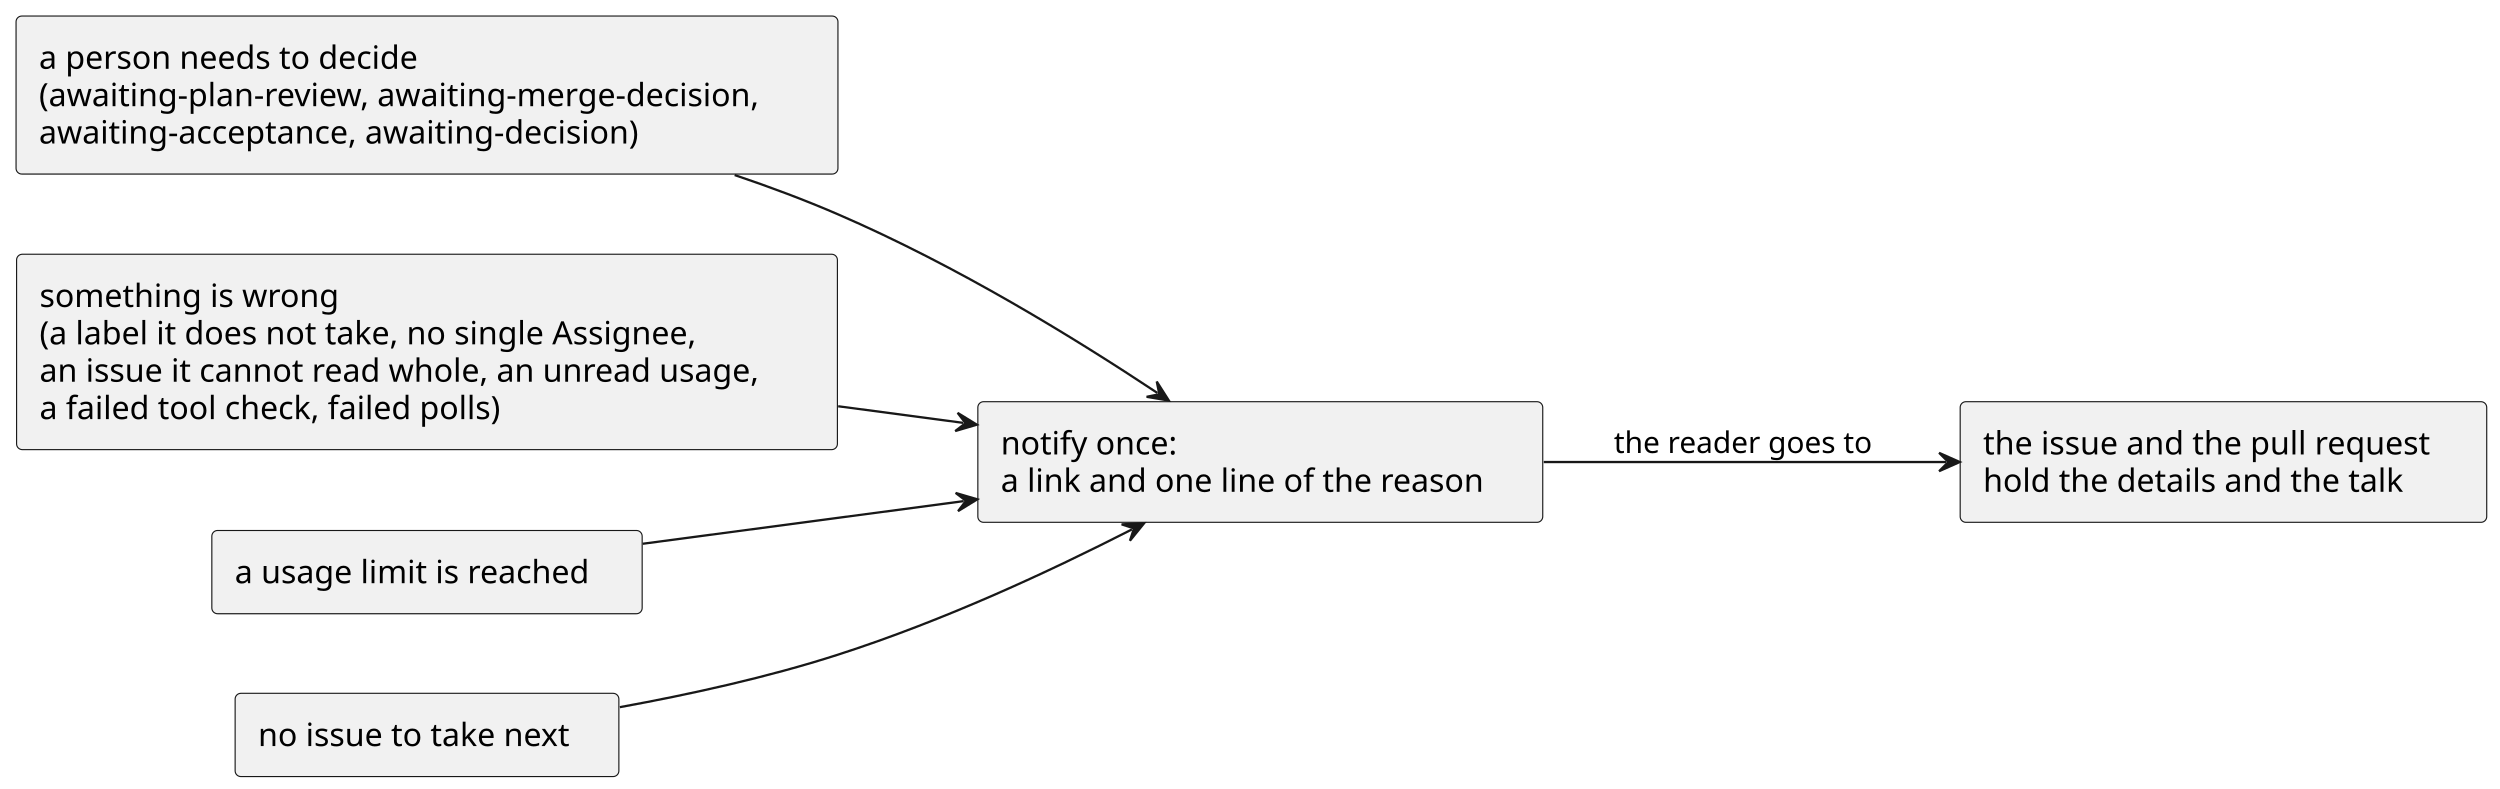
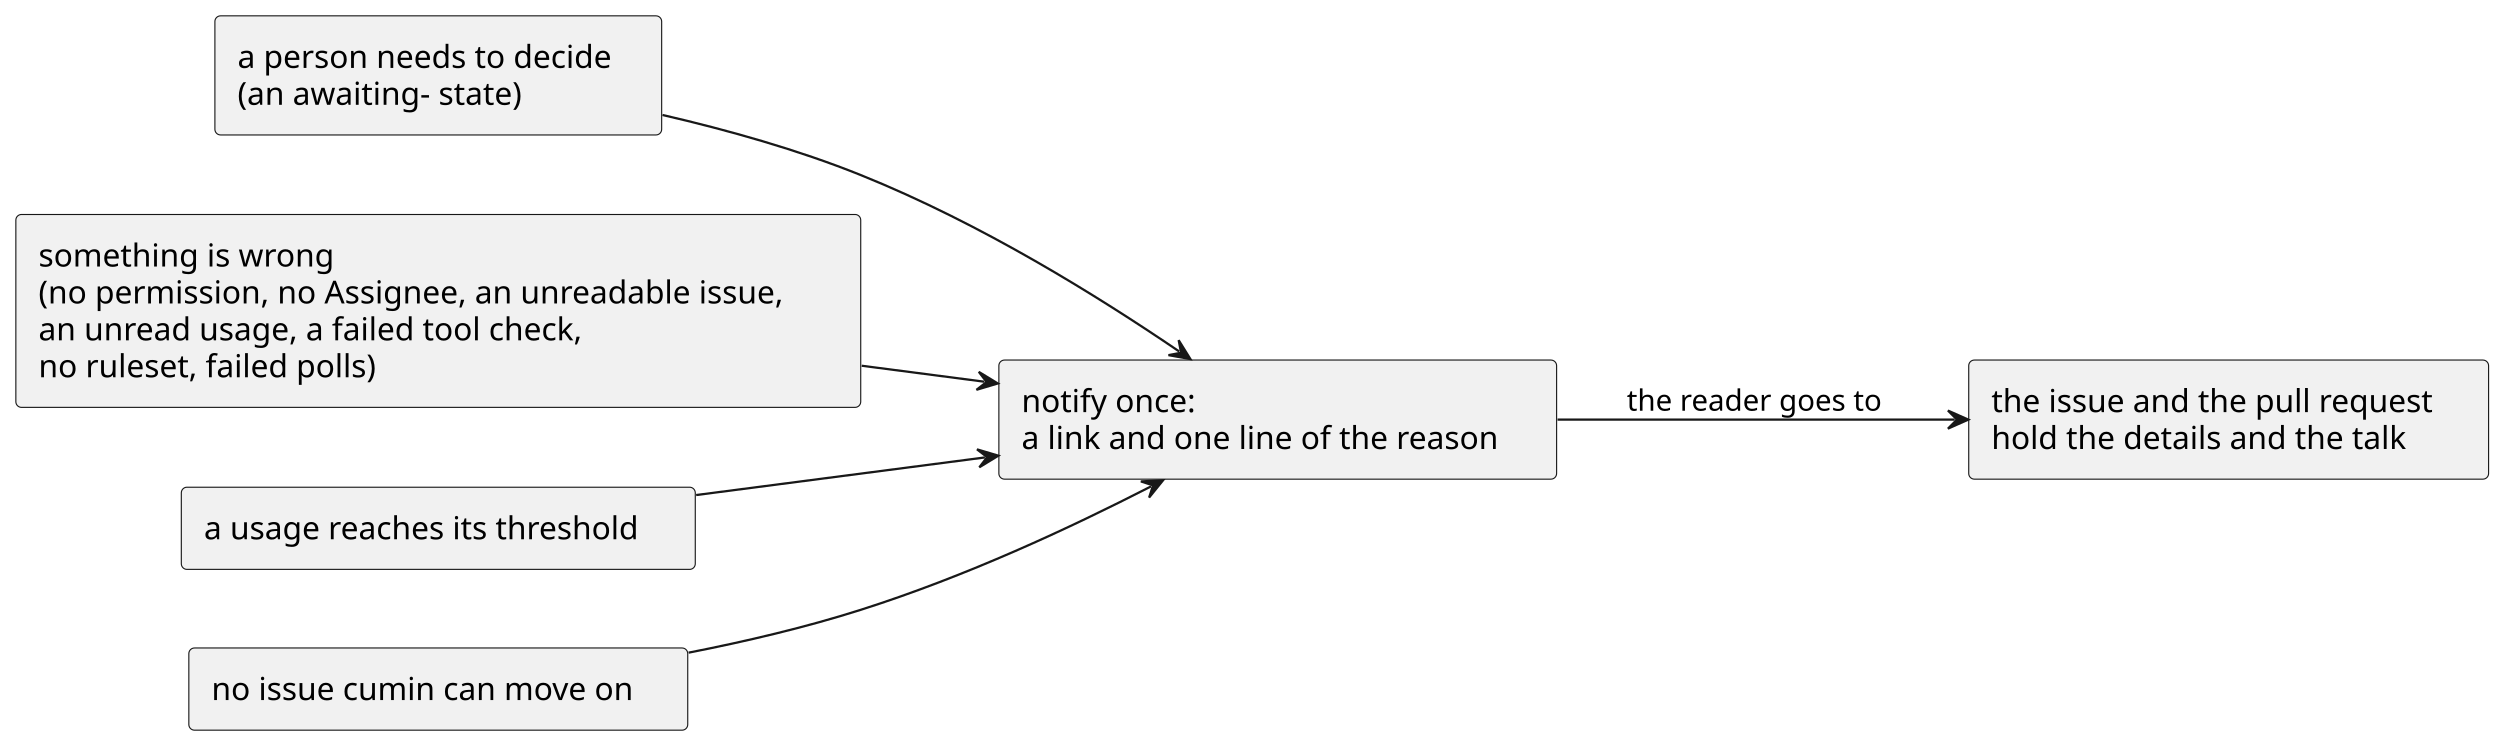
- <svg xmlns="http://www.w3.org/2000/svg" contentStyleType="text/css" data-diagram-type="DESCRIPTION" height="344px" preserveAspectRatio="none" style="width:1090px;height:344px;background:#FFFFFF;" version="1.1" viewBox="0 0 1090 344" width="1090px" zoomAndPan="magnify">
+ <svg xmlns="http://www.w3.org/2000/svg" contentStyleType="text/css" data-diagram-type="DESCRIPTION" height="328px" preserveAspectRatio="none" style="width:1104px;height:328px;background:#FFFFFF;" version="1.1" viewBox="0 0 1104 328" width="1104px" zoomAndPan="magnify">
  <defs />
  <g>
    <g class="entity" data-entity="Decide" data-source-line="6" data-uid="ent0002" id="entity_Decide">
-       <rect fill="#F1F1F1" height="68.891" rx="2.5" ry="2.5" style="stroke:#181818;stroke-width:0.5;" width="358.345" x="7" y="7" />
-       <text fill="#000000" font-family="sans-serif" font-size="14" lengthAdjust="spacing" textLength="177.29" x="17" y="29.995">a person needs to decide</text>
-       <text fill="#000000" font-family="sans-serif" font-size="14" lengthAdjust="spacing" textLength="338.345" x="17" y="46.292">(awaiting-plan-review, awaiting-merge-decision,</text>
-       <text fill="#000000" font-family="sans-serif" font-size="14" lengthAdjust="spacing" textLength="282.174" x="17" y="62.589">awaiting-acceptance, awaiting-decision)</text>
+       <rect fill="#F1F1F1" height="52.594" rx="2.5" ry="2.5" style="stroke:#181818;stroke-width:0.5;" width="197.29" x="94.9" y="7" />
+       <text fill="#000000" font-family="sans-serif" font-size="14" lengthAdjust="spacing" textLength="177.29" x="104.9" y="29.995">a person needs to decide</text>
+       <text fill="#000000" font-family="sans-serif" font-size="14" lengthAdjust="spacing" textLength="137.43" x="104.9" y="46.292">(an awaiting- state)</text>
    </g>
    <g class="entity" data-entity="Wrong" data-source-line="7" data-uid="ent0003" id="entity_Wrong">
-       <rect fill="#F1F1F1" height="85.188" rx="2.5" ry="2.5" style="stroke:#181818;stroke-width:0.5;" width="357.88" x="7.23" y="110.85" />
-       <text fill="#000000" font-family="sans-serif" font-size="14" lengthAdjust="spacing" textLength="137.737" x="17.23" y="133.845">something is wrong</text>
-       <text fill="#000000" font-family="sans-serif" font-size="14" lengthAdjust="spacing" textLength="310.782" x="17.23" y="150.142">(a label it does not take, no single Assignee,</text>
-       <text fill="#000000" font-family="sans-serif" font-size="14" lengthAdjust="spacing" textLength="337.88" x="17.23" y="166.439">an issue it cannot read whole, an unread usage,</text>
-       <text fill="#000000" font-family="sans-serif" font-size="14" lengthAdjust="spacing" textLength="218.34" x="17.23" y="182.736">a failed tool check, failed polls)</text>
+       <rect fill="#F1F1F1" height="85.188" rx="2.5" ry="2.5" style="stroke:#181818;stroke-width:0.5;" width="373.097" x="7" y="94.71" />
+       <text fill="#000000" font-family="sans-serif" font-size="14" lengthAdjust="spacing" textLength="137.737" x="17" y="117.705">something is wrong</text>
+       <text fill="#000000" font-family="sans-serif" font-size="14" lengthAdjust="spacing" textLength="353.097" x="17" y="134.002">(no permission, no Assignee, an unreadable issue,</text>
+       <text fill="#000000" font-family="sans-serif" font-size="14" lengthAdjust="spacing" textLength="259.745" x="17" y="150.299">an unread usage, a failed tool check,</text>
+       <text fill="#000000" font-family="sans-serif" font-size="14" lengthAdjust="spacing" textLength="160.542" x="17" y="166.596">no ruleset, failed polls)</text>
    </g>
    <g class="entity" data-entity="Limit" data-source-line="8" data-uid="ent0004" id="entity_Limit">
-       <rect fill="#F1F1F1" height="36.297" rx="2.5" ry="2.5" style="stroke:#181818;stroke-width:0.5;" width="187.624" x="92.36" y="231.29" />
-       <text fill="#000000" font-family="sans-serif" font-size="14" lengthAdjust="spacing" textLength="167.624" x="102.36" y="254.285">a usage limit is reached</text>
+       <rect fill="#F1F1F1" height="36.297" rx="2.5" ry="2.5" style="stroke:#181818;stroke-width:0.5;" width="226.965" x="80.07" y="215.15" />
+       <text fill="#000000" font-family="sans-serif" font-size="14" lengthAdjust="spacing" textLength="206.965" x="90.07" y="238.145">a usage reaches its threshold</text>
    </g>
    <g class="entity" data-entity="Waits" data-source-line="9" data-uid="ent0005" id="entity_Waits">
-       <rect fill="#F1F1F1" height="36.297" rx="2.5" ry="2.5" style="stroke:#181818;stroke-width:0.5;" width="167.308" x="102.52" y="302.29" />
-       <text fill="#000000" font-family="sans-serif" font-size="14" lengthAdjust="spacing" textLength="147.308" x="112.52" y="325.285">no issue to take next</text>
+       <rect fill="#F1F1F1" height="36.297" rx="2.5" ry="2.5" style="stroke:#181818;stroke-width:0.5;" width="220.314" x="83.39" y="286.15" />
+       <text fill="#000000" font-family="sans-serif" font-size="14" lengthAdjust="spacing" textLength="200.314" x="93.39" y="309.145">no issue cumin can move on</text>
    </g>
    <g class="entity" data-entity="Notify" data-source-line="11" data-uid="ent0006" id="entity_Notify">
-       <rect fill="#F1F1F1" height="52.594" rx="2.5" ry="2.5" style="stroke:#181818;stroke-width:0.5;" width="246.297" x="426.34" y="175.14" />
-       <text fill="#000000" font-family="sans-serif" font-size="14" lengthAdjust="spacing" textLength="82.947" x="436.34" y="198.135">notify once:</text>
-       <text fill="#000000" font-family="sans-serif" font-size="14" lengthAdjust="spacing" textLength="226.297" x="436.34" y="214.432">a link and one line of the reason</text>
+       <rect fill="#F1F1F1" height="52.594" rx="2.5" ry="2.5" style="stroke:#181818;stroke-width:0.5;" width="246.297" x="441.1" y="159" />
+       <text fill="#000000" font-family="sans-serif" font-size="14" lengthAdjust="spacing" textLength="82.947" x="451.1" y="181.995">notify once:</text>
+       <text fill="#000000" font-family="sans-serif" font-size="14" lengthAdjust="spacing" textLength="226.297" x="451.1" y="198.292">a link and one line of the reason</text>
    </g>
    <g class="entity" data-entity="GitHub" data-source-line="12" data-uid="ent0007" id="entity_GitHub">
-       <rect fill="#F1F1F1" height="52.594" rx="2.5" ry="2.5" style="stroke:#181818;stroke-width:0.5;" width="229.569" x="854.64" y="175.14" />
-       <text fill="#000000" font-family="sans-serif" font-size="14" lengthAdjust="spacing" textLength="209.569" x="864.64" y="198.135">the issue and the pull request</text>
-       <text fill="#000000" font-family="sans-serif" font-size="14" lengthAdjust="spacing" textLength="197.463" x="864.64" y="214.432">hold the details and the talk</text>
+       <rect fill="#F1F1F1" height="52.594" rx="2.5" ry="2.5" style="stroke:#181818;stroke-width:0.5;" width="229.569" x="869.39" y="159" />
+       <text fill="#000000" font-family="sans-serif" font-size="14" lengthAdjust="spacing" textLength="209.569" x="879.39" y="181.995">the issue and the pull request</text>
+       <text fill="#000000" font-family="sans-serif" font-size="14" lengthAdjust="spacing" textLength="197.463" x="879.39" y="198.292">hold the details and the talk</text>
    </g>
    <g class="link" data-entity-1="Decide" data-entity-2="Notify" data-source-line="14" data-uid="lnk8" id="link_Decide_Notify">
-       <path d="M320.31,76.32 C335.7,81.51 351,87.24 365.34,93.44 C417.69,116.09 468.559,147.425 504.629,171.335" fill="none" id="Decide-to-Notify" style="stroke:#181818;stroke-width:1;" />
-       <polygon fill="#181818" points="509.63,174.65,504.339,166.343,505.462,171.887,499.918,173.011,509.63,174.65" style="stroke:#181818;stroke-width:1;" />
+       <path d="M292.56,50.77 C321.32,57.43 352.46,66.17 380.1,77.3 C433.51,98.81 484.878,130.837 520.728,155.207" fill="none" id="Decide-to-Notify" style="stroke:#181818;stroke-width:1;" />
+       <polygon fill="#181818" points="525.69,158.58,520.496,150.212,521.555,155.769,515.998,156.828,525.69,158.58" style="stroke:#181818;stroke-width:1;" />
    </g>
    <g class="link" data-entity-1="Wrong" data-entity-2="Notify" data-source-line="15" data-uid="lnk9" id="link_Wrong_Notify">
-       <path d="M365.45,177.13 C385.92,179.84 400.472,181.78 419.972,184.37" fill="none" id="Wrong-to-Notify" style="stroke:#181818;stroke-width:1;" />
-       <polygon fill="#181818" points="425.92,185.16,417.525,180.01,420.964,184.502,416.472,187.94,425.92,185.16" style="stroke:#181818;stroke-width:1;" />
+       <path d="M380.52,161.51 C400.92,164.17 415.34,166.045 434.69,168.565" fill="none" id="Wrong-to-Notify" style="stroke:#181818;stroke-width:1;" />
+       <polygon fill="#181818" points="440.64,169.34,432.232,164.211,435.682,168.694,431.199,172.144,440.64,169.34" style="stroke:#181818;stroke-width:1;" />
    </g>
    <g class="link" data-entity-1="Limit" data-entity-2="Notify" data-source-line="16" data-uid="lnk10" id="link_Limit_Notify">
-       <path d="M280.22,237.08 C324.65,231.18 372.472,224.831 420.162,218.491" fill="none" id="Limit-to-Notify" style="stroke:#181818;stroke-width:1;" />
-       <polygon fill="#181818" points="426.11,217.7,416.661,214.921,421.154,218.359,417.716,222.851,426.11,217.7" style="stroke:#181818;stroke-width:1;" />
+       <path d="M307.42,218.61 C349.66,213.11 391.88,207.615 434.93,202.005" fill="none" id="Limit-to-Notify" style="stroke:#181818;stroke-width:1;" />
+       <polygon fill="#181818" points="440.88,201.23,431.439,198.427,435.922,201.876,432.472,206.359,440.88,201.23" style="stroke:#181818;stroke-width:1;" />
    </g>
    <g class="link" data-entity-1="Waits" data-entity-2="Notify" data-source-line="17" data-uid="lnk11" id="link_Waits_Notify">
-       <path d="M270.25,308.32 C300.58,302.8 334.89,295.26 365.34,285.44 C412.12,270.35 457.375,249.256 493.515,230.826" fill="none" id="Waits-to-Notify" style="stroke:#181818;stroke-width:1;" />
-       <polygon fill="#181818" points="498.86,228.1,489.025,228.625,494.406,230.371,492.659,235.752,498.86,228.1" style="stroke:#181818;stroke-width:1;" />
+       <path d="M304.07,288.22 C329.33,283.26 355.89,277.01 380.1,269.3 C426.93,254.39 472.179,233.284 508.299,214.794" fill="none" id="Waits-to-Notify" style="stroke:#181818;stroke-width:1;" />
+       <polygon fill="#181818" points="513.64,212.06,503.806,212.6,509.189,214.338,507.451,219.722,513.64,212.06" style="stroke:#181818;stroke-width:1;" />
    </g>
    <g class="link" data-entity-1="Notify" data-entity-2="GitHub" data-source-line="18" data-uid="lnk12" id="link_Notify_GitHub">
-       <path d="M673.06,201.44 C730.39,201.44 792.24,201.44 848.45,201.44" fill="none" id="Notify-to-GitHub" style="stroke:#181818;stroke-width:1;" />
-       <polygon fill="#181818" points="854.45,201.44,845.45,197.44,849.45,201.44,845.45,205.44,854.45,201.44" style="stroke:#181818;stroke-width:1;" />
-       <text fill="#000000" font-family="sans-serif" font-size="13" lengthAdjust="spacing" textLength="120.663" x="703.64" y="197.507">the reader goes to</text>
+       <path d="M687.81,185.3 C745.14,185.3 806.99,185.3 863.2,185.3" fill="none" id="Notify-to-GitHub" style="stroke:#181818;stroke-width:1;" />
+       <polygon fill="#181818" points="869.2,185.3,860.2,181.3,864.2,185.3,860.2,189.3,869.2,185.3" style="stroke:#181818;stroke-width:1;" />
+       <text fill="#000000" font-family="sans-serif" font-size="13" lengthAdjust="spacing" textLength="120.663" x="718.39" y="181.367">the reader goes to</text>
    </g>
  </g>
</svg>
